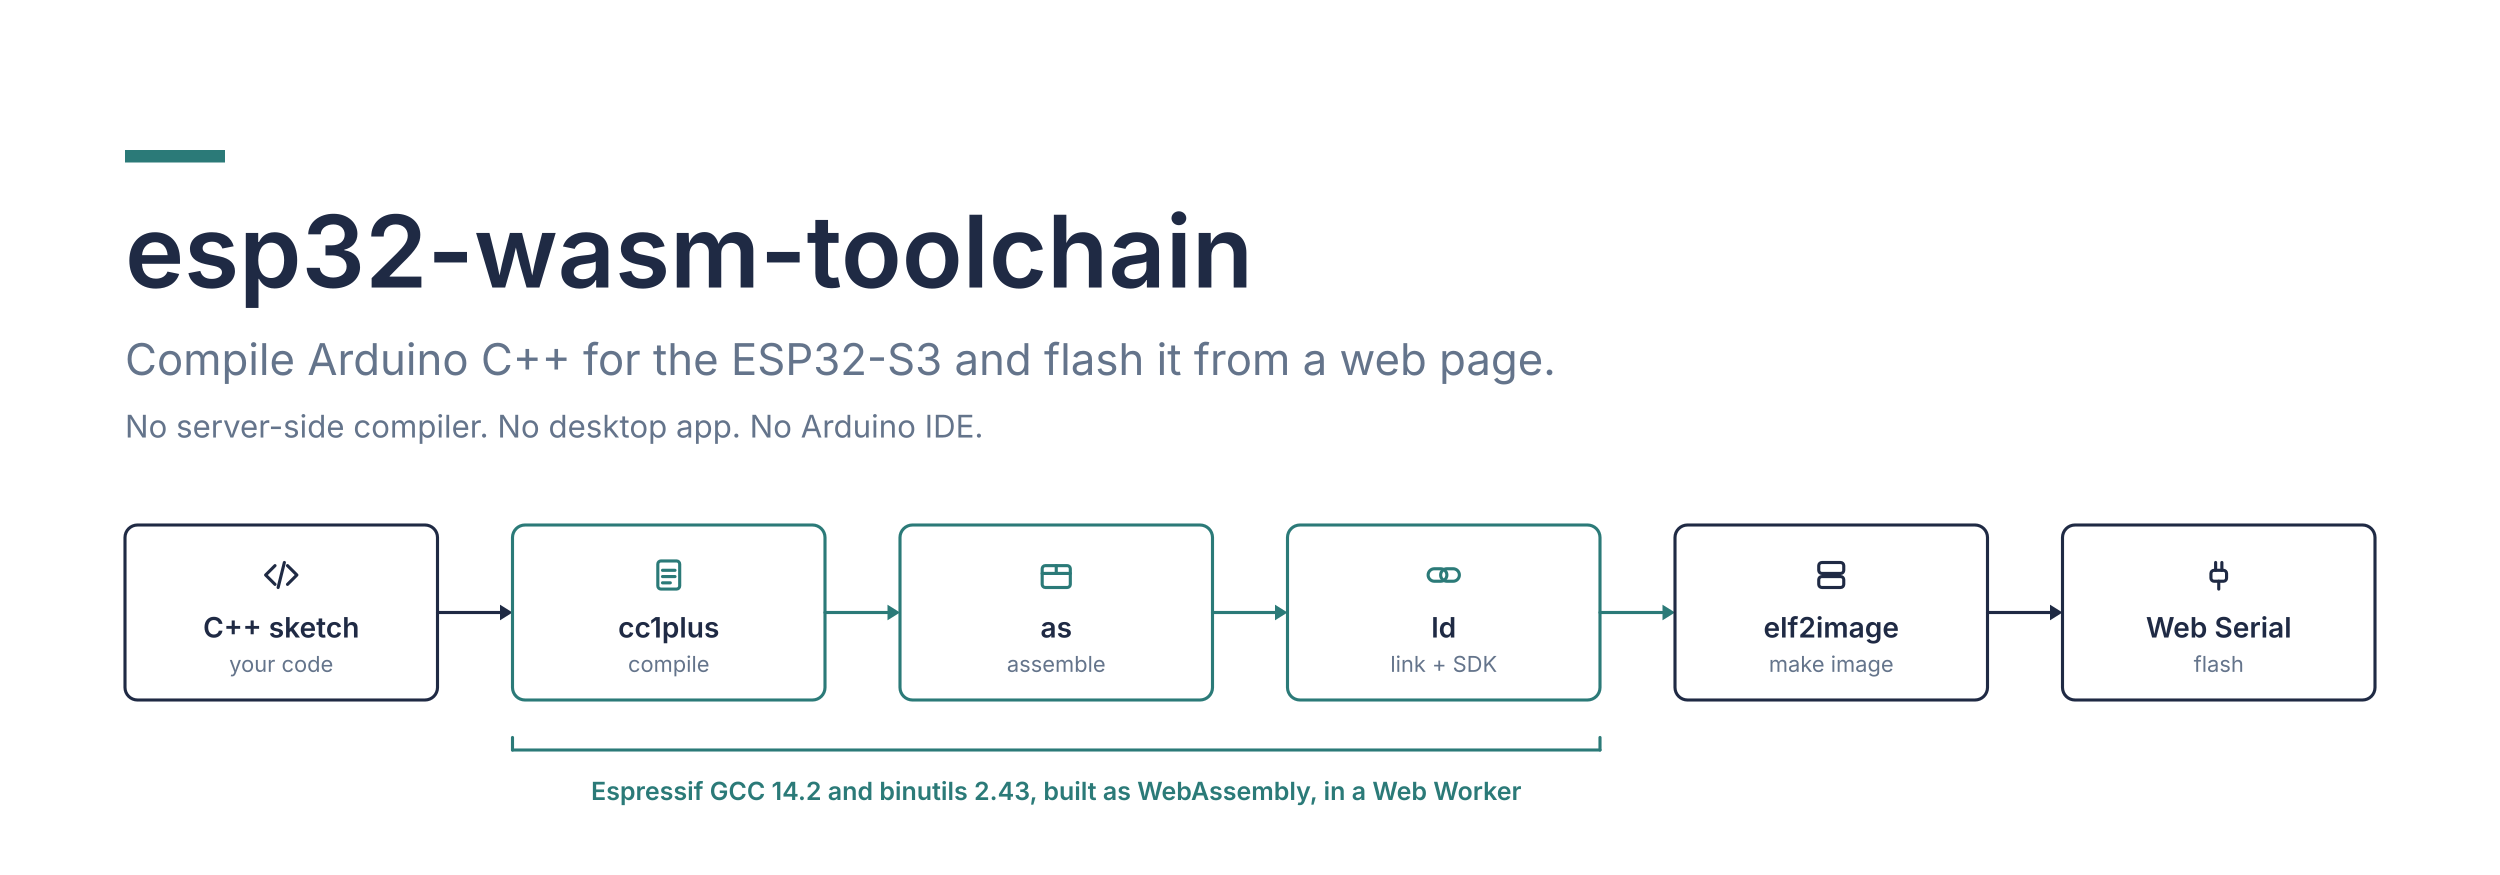
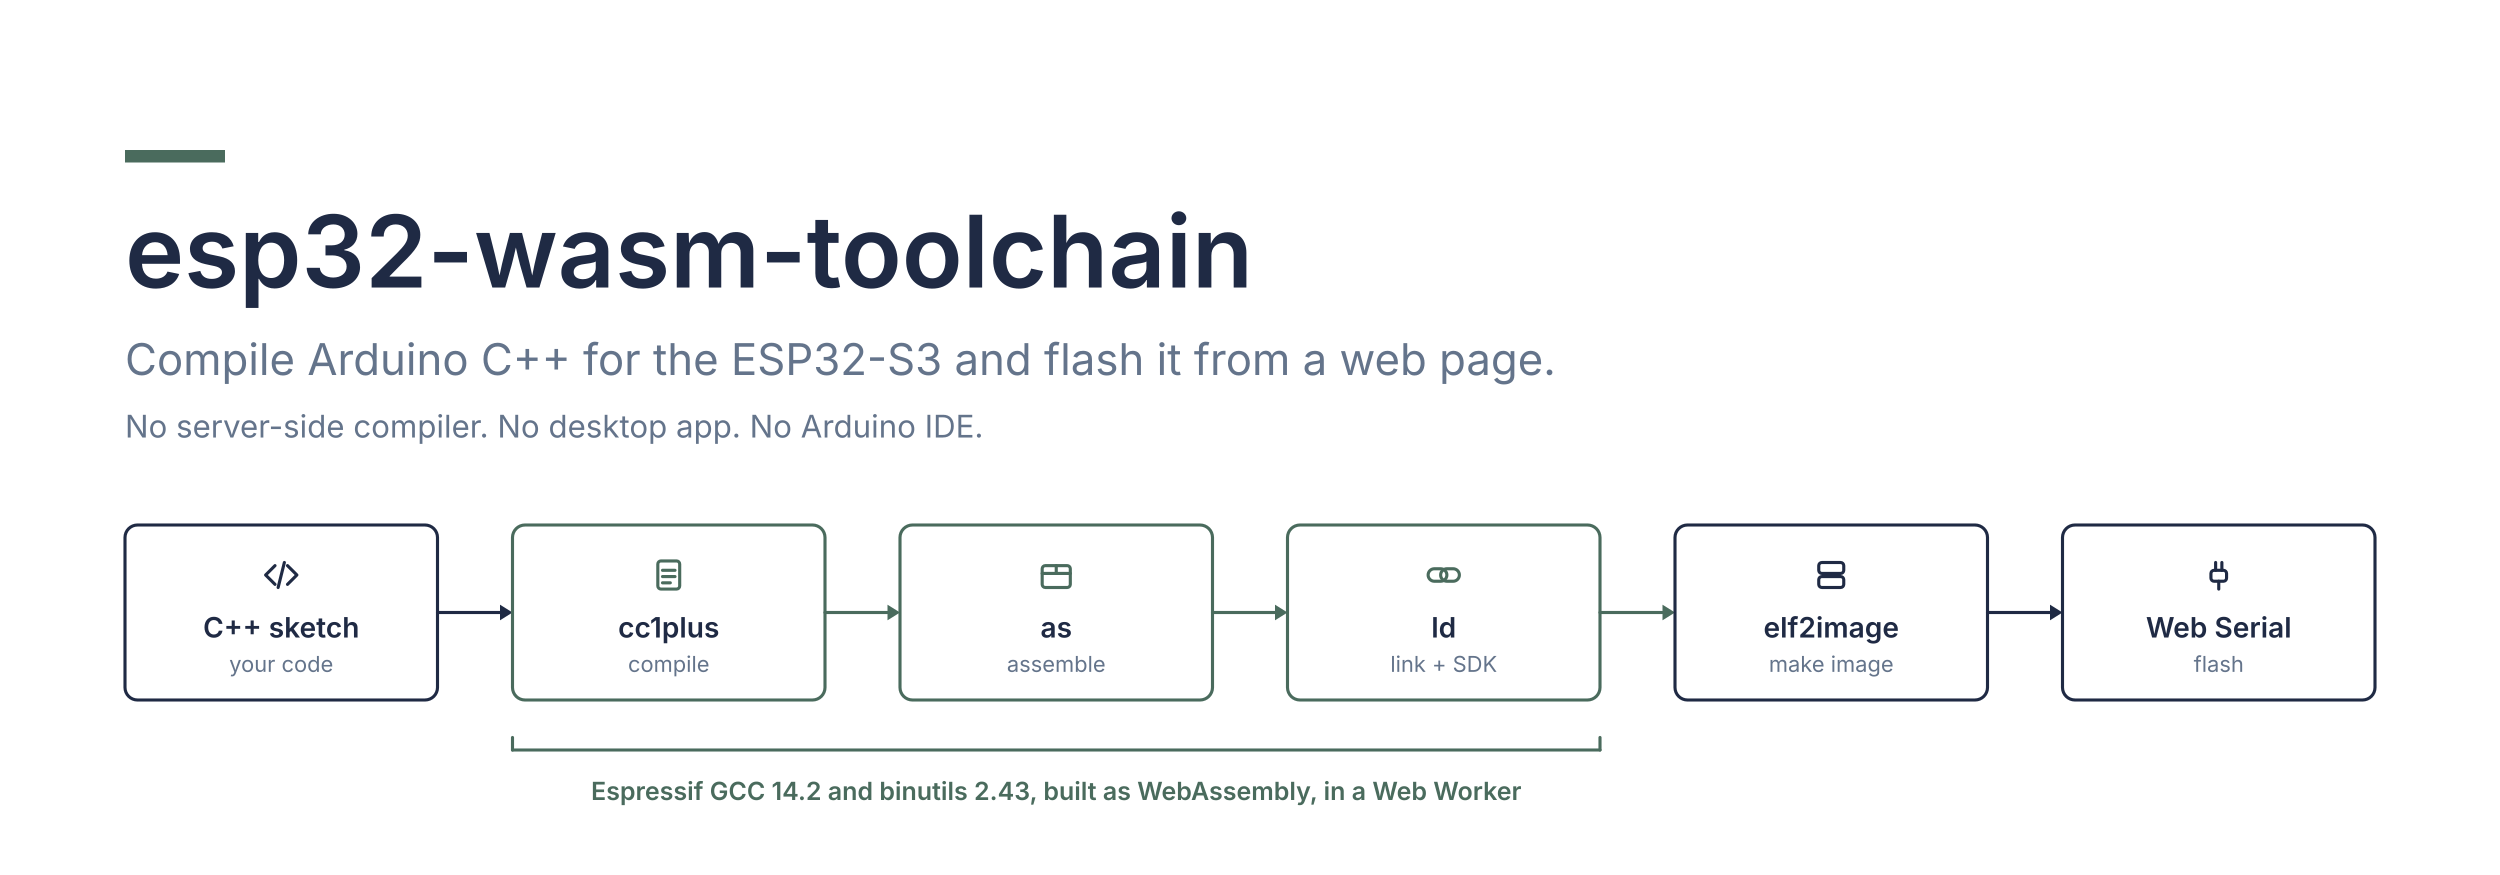
<svg xmlns="http://www.w3.org/2000/svg" width="1600" height="560" viewBox="0 0 1600 560">
  <rect width="1600" height="560" fill="#FFFFFF" />
-   <rect x="80" y="96" width="64" height="8" rx="0" ry="0" fill="#2B7A78" stroke="none" />
+   <rect x="80" y="96" width="64" height="8" rx="0" ry="0" fill="#4A6B5D" stroke="none" />
  <text x="80" y="184" font-family="Inter, 'Helvetica Neue', Helvetica, Arial, sans-serif" font-size="64" font-weight="600" fill="#1F2A44" text-anchor="start">esp32-wasm-toolchain</text>
  <text x="80" y="240" font-family="Inter, 'Helvetica Neue', Helvetica, Arial, sans-serif" font-size="28" font-weight="400" fill="#64748B" text-anchor="start">Compile Arduino C++ for the ESP32-S3 and flash it from a web page.</text>
  <text x="80" y="280" font-family="Inter, 'Helvetica Neue', Helvetica, Arial, sans-serif" font-size="20" font-weight="400" fill="#64748B" text-anchor="start">No server-side compiler. No desktop app. No Arduino IDE.</text>
  <rect x="80" y="336" width="200" height="112" rx="8" ry="8" fill="#FFFFFF" stroke="#1F2A44" stroke-width="2" />
  <g transform="translate(168,356)" fill="none" stroke="#1F2A44" stroke-width="2" stroke-linecap="round" stroke-linejoin="round">
    <polyline points="8,6 2,12 8,18" />
    <polyline points="16,6 22,12 16,18" />
    <line x1="14" y1="4" x2="10" y2="20" />
  </g>
  <text x="180" y="408" font-family="Inter, 'Helvetica Neue', Helvetica, Arial, sans-serif" font-size="18" font-weight="600" fill="#1F2A44" text-anchor="middle">C++ sketch</text>
  <text x="180" y="430" font-family="Inter, 'Helvetica Neue', Helvetica, Arial, sans-serif" font-size="14" font-weight="400" fill="#64748B" text-anchor="middle">your code</text>
  <line x1="280" y1="392" x2="320" y2="392" stroke="#1F2A44" stroke-width="2" stroke-linecap="round" />
  <polygon points="328,392 320,387 320,397" fill="#1F2A44" />
-   <rect x="328" y="336" width="200" height="112" rx="8" ry="8" fill="#FFFFFF" stroke="#2B7A78" stroke-width="2" />
-   <g transform="translate(416,356)" fill="none" stroke="#2B7A78" stroke-width="2" stroke-linecap="round" stroke-linejoin="round">
+   <rect x="328" y="336" width="200" height="112" rx="8" ry="8" fill="#FFFFFF" stroke="#4A6B5D" stroke-width="2" />
+   <g transform="translate(416,356)" fill="none" stroke="#4A6B5D" stroke-width="2" stroke-linecap="round" stroke-linejoin="round">
    <rect x="5" y="3" width="14" height="18" rx="2" />
    <line x1="8" y1="9" x2="16" y2="9" />
    <line x1="8" y1="13" x2="16" y2="13" />
    <line x1="8" y1="17" x2="13" y2="17" />
  </g>
  <text x="428" y="408" font-family="Inter, 'Helvetica Neue', Helvetica, Arial, sans-serif" font-size="18" font-weight="600" fill="#1F2A44" text-anchor="middle">cc1plus</text>
  <text x="428" y="430" font-family="Inter, 'Helvetica Neue', Helvetica, Arial, sans-serif" font-size="14" font-weight="400" fill="#64748B" text-anchor="middle">compile</text>
-   <line x1="528" y1="392" x2="568" y2="392" stroke="#2B7A78" stroke-width="2" stroke-linecap="round" />
-   <polygon points="576,392 568,387 568,397" fill="#2B7A78" />
-   <rect x="576" y="336" width="200" height="112" rx="8" ry="8" fill="#FFFFFF" stroke="#2B7A78" stroke-width="2" />
-   <g transform="translate(664,356)" fill="none" stroke="#2B7A78" stroke-width="2" stroke-linecap="round" stroke-linejoin="round">
+   <line x1="528" y1="392" x2="568" y2="392" stroke="#4A6B5D" stroke-width="2" stroke-linecap="round" />
+   <polygon points="576,392 568,387 568,397" fill="#4A6B5D" />
+   <rect x="576" y="336" width="200" height="112" rx="8" ry="8" fill="#FFFFFF" stroke="#4A6B5D" stroke-width="2" />
+   <g transform="translate(664,356)" fill="none" stroke="#4A6B5D" stroke-width="2" stroke-linecap="round" stroke-linejoin="round">
    <rect x="3" y="6" width="18" height="14" rx="2" />
    <line x1="3" y1="11" x2="21" y2="11" />
    <line x1="12" y1="6" x2="12" y2="11" />
  </g>
  <text x="676" y="408" font-family="Inter, 'Helvetica Neue', Helvetica, Arial, sans-serif" font-size="18" font-weight="600" fill="#1F2A44" text-anchor="middle">as</text>
  <text x="676" y="430" font-family="Inter, 'Helvetica Neue', Helvetica, Arial, sans-serif" font-size="14" font-weight="400" fill="#64748B" text-anchor="middle">assemble</text>
-   <line x1="776" y1="392" x2="816" y2="392" stroke="#2B7A78" stroke-width="2" stroke-linecap="round" />
-   <polygon points="824,392 816,387 816,397" fill="#2B7A78" />
-   <rect x="824" y="336" width="200" height="112" rx="8" ry="8" fill="#FFFFFF" stroke="#2B7A78" stroke-width="2" />
-   <g transform="translate(912,356)" fill="none" stroke="#2B7A78" stroke-width="2" stroke-linecap="round" stroke-linejoin="round">
+   <line x1="776" y1="392" x2="816" y2="392" stroke="#4A6B5D" stroke-width="2" stroke-linecap="round" />
+   <polygon points="824,392 816,387 816,397" fill="#4A6B5D" />
+   <rect x="824" y="336" width="200" height="112" rx="8" ry="8" fill="#FFFFFF" stroke="#4A6B5D" stroke-width="2" />
+   <g transform="translate(912,356)" fill="none" stroke="#4A6B5D" stroke-width="2" stroke-linecap="round" stroke-linejoin="round">
    <rect x="2" y="8" width="12" height="8" rx="4" />
    <rect x="10" y="8" width="12" height="8" rx="4" />
  </g>
  <text x="924" y="408" font-family="Inter, 'Helvetica Neue', Helvetica, Arial, sans-serif" font-size="18" font-weight="600" fill="#1F2A44" text-anchor="middle">ld</text>
  <text x="924" y="430" font-family="Inter, 'Helvetica Neue', Helvetica, Arial, sans-serif" font-size="14" font-weight="400" fill="#64748B" text-anchor="middle">link + SDK</text>
-   <line x1="1024" y1="392" x2="1064" y2="392" stroke="#2B7A78" stroke-width="2" stroke-linecap="round" />
-   <polygon points="1072,392 1064,387 1064,397" fill="#2B7A78" />
+   <line x1="1024" y1="392" x2="1064" y2="392" stroke="#4A6B5D" stroke-width="2" stroke-linecap="round" />
+   <polygon points="1072,392 1064,387 1064,397" fill="#4A6B5D" />
  <rect x="1072" y="336" width="200" height="112" rx="8" ry="8" fill="#FFFFFF" stroke="#1F2A44" stroke-width="2" />
  <g transform="translate(1160,356)" fill="none" stroke="#1F2A44" stroke-width="2" stroke-linecap="round" stroke-linejoin="round">
    <rect x="4" y="4" width="16" height="7" rx="2" />
    <rect x="4" y="13" width="16" height="7" rx="2" />
  </g>
  <text x="1172" y="408" font-family="Inter, 'Helvetica Neue', Helvetica, Arial, sans-serif" font-size="18" font-weight="600" fill="#1F2A44" text-anchor="middle">elf2image</text>
  <text x="1172" y="430" font-family="Inter, 'Helvetica Neue', Helvetica, Arial, sans-serif" font-size="14" font-weight="400" fill="#64748B" text-anchor="middle">make image</text>
  <line x1="1272" y1="392" x2="1312" y2="392" stroke="#1F2A44" stroke-width="2" stroke-linecap="round" />
  <polygon points="1320,392 1312,387 1312,397" fill="#1F2A44" />
  <rect x="1320" y="336" width="200" height="112" rx="8" ry="8" fill="#FFFFFF" stroke="#1F2A44" stroke-width="2" />
  <g transform="translate(1408,356)" fill="none" stroke="#1F2A44" stroke-width="2" stroke-linecap="round" stroke-linejoin="round">
    <rect x="7" y="9" width="10" height="7" rx="2" />
    <line x1="10" y1="4" x2="10" y2="9" />
    <line x1="14" y1="4" x2="14" y2="9" />
    <line x1="12" y1="16" x2="12" y2="21" />
  </g>
  <text x="1420" y="408" font-family="Inter, 'Helvetica Neue', Helvetica, Arial, sans-serif" font-size="18" font-weight="600" fill="#1F2A44" text-anchor="middle">Web Serial</text>
  <text x="1420" y="430" font-family="Inter, 'Helvetica Neue', Helvetica, Arial, sans-serif" font-size="14" font-weight="400" fill="#64748B" text-anchor="middle">flash</text>
-   <line x1="328" y1="480" x2="1024" y2="480" stroke="#2B7A78" stroke-width="2" stroke-linecap="round" />
-   <line x1="328" y1="472" x2="328" y2="480" stroke="#2B7A78" stroke-width="2" stroke-linecap="round" />
-   <line x1="1024" y1="472" x2="1024" y2="480" stroke="#2B7A78" stroke-width="2" stroke-linecap="round" />
-   <text x="676" y="512" font-family="Inter, 'Helvetica Neue', Helvetica, Arial, sans-serif" font-size="16" font-weight="600" fill="#2B7A78" text-anchor="middle">Espressif GCC 14.2 and binutils 2.43, built as WebAssembly, in a Web Worker</text>
+   <line x1="328" y1="480" x2="1024" y2="480" stroke="#4A6B5D" stroke-width="2" stroke-linecap="round" />
+   <line x1="328" y1="472" x2="328" y2="480" stroke="#4A6B5D" stroke-width="2" stroke-linecap="round" />
+   <line x1="1024" y1="472" x2="1024" y2="480" stroke="#4A6B5D" stroke-width="2" stroke-linecap="round" />
+   <text x="676" y="512" font-family="Inter, 'Helvetica Neue', Helvetica, Arial, sans-serif" font-size="16" font-weight="600" fill="#4A6B5D" text-anchor="middle">Espressif GCC 14.2 and binutils 2.43, built as WebAssembly, in a Web Worker</text>
</svg>
